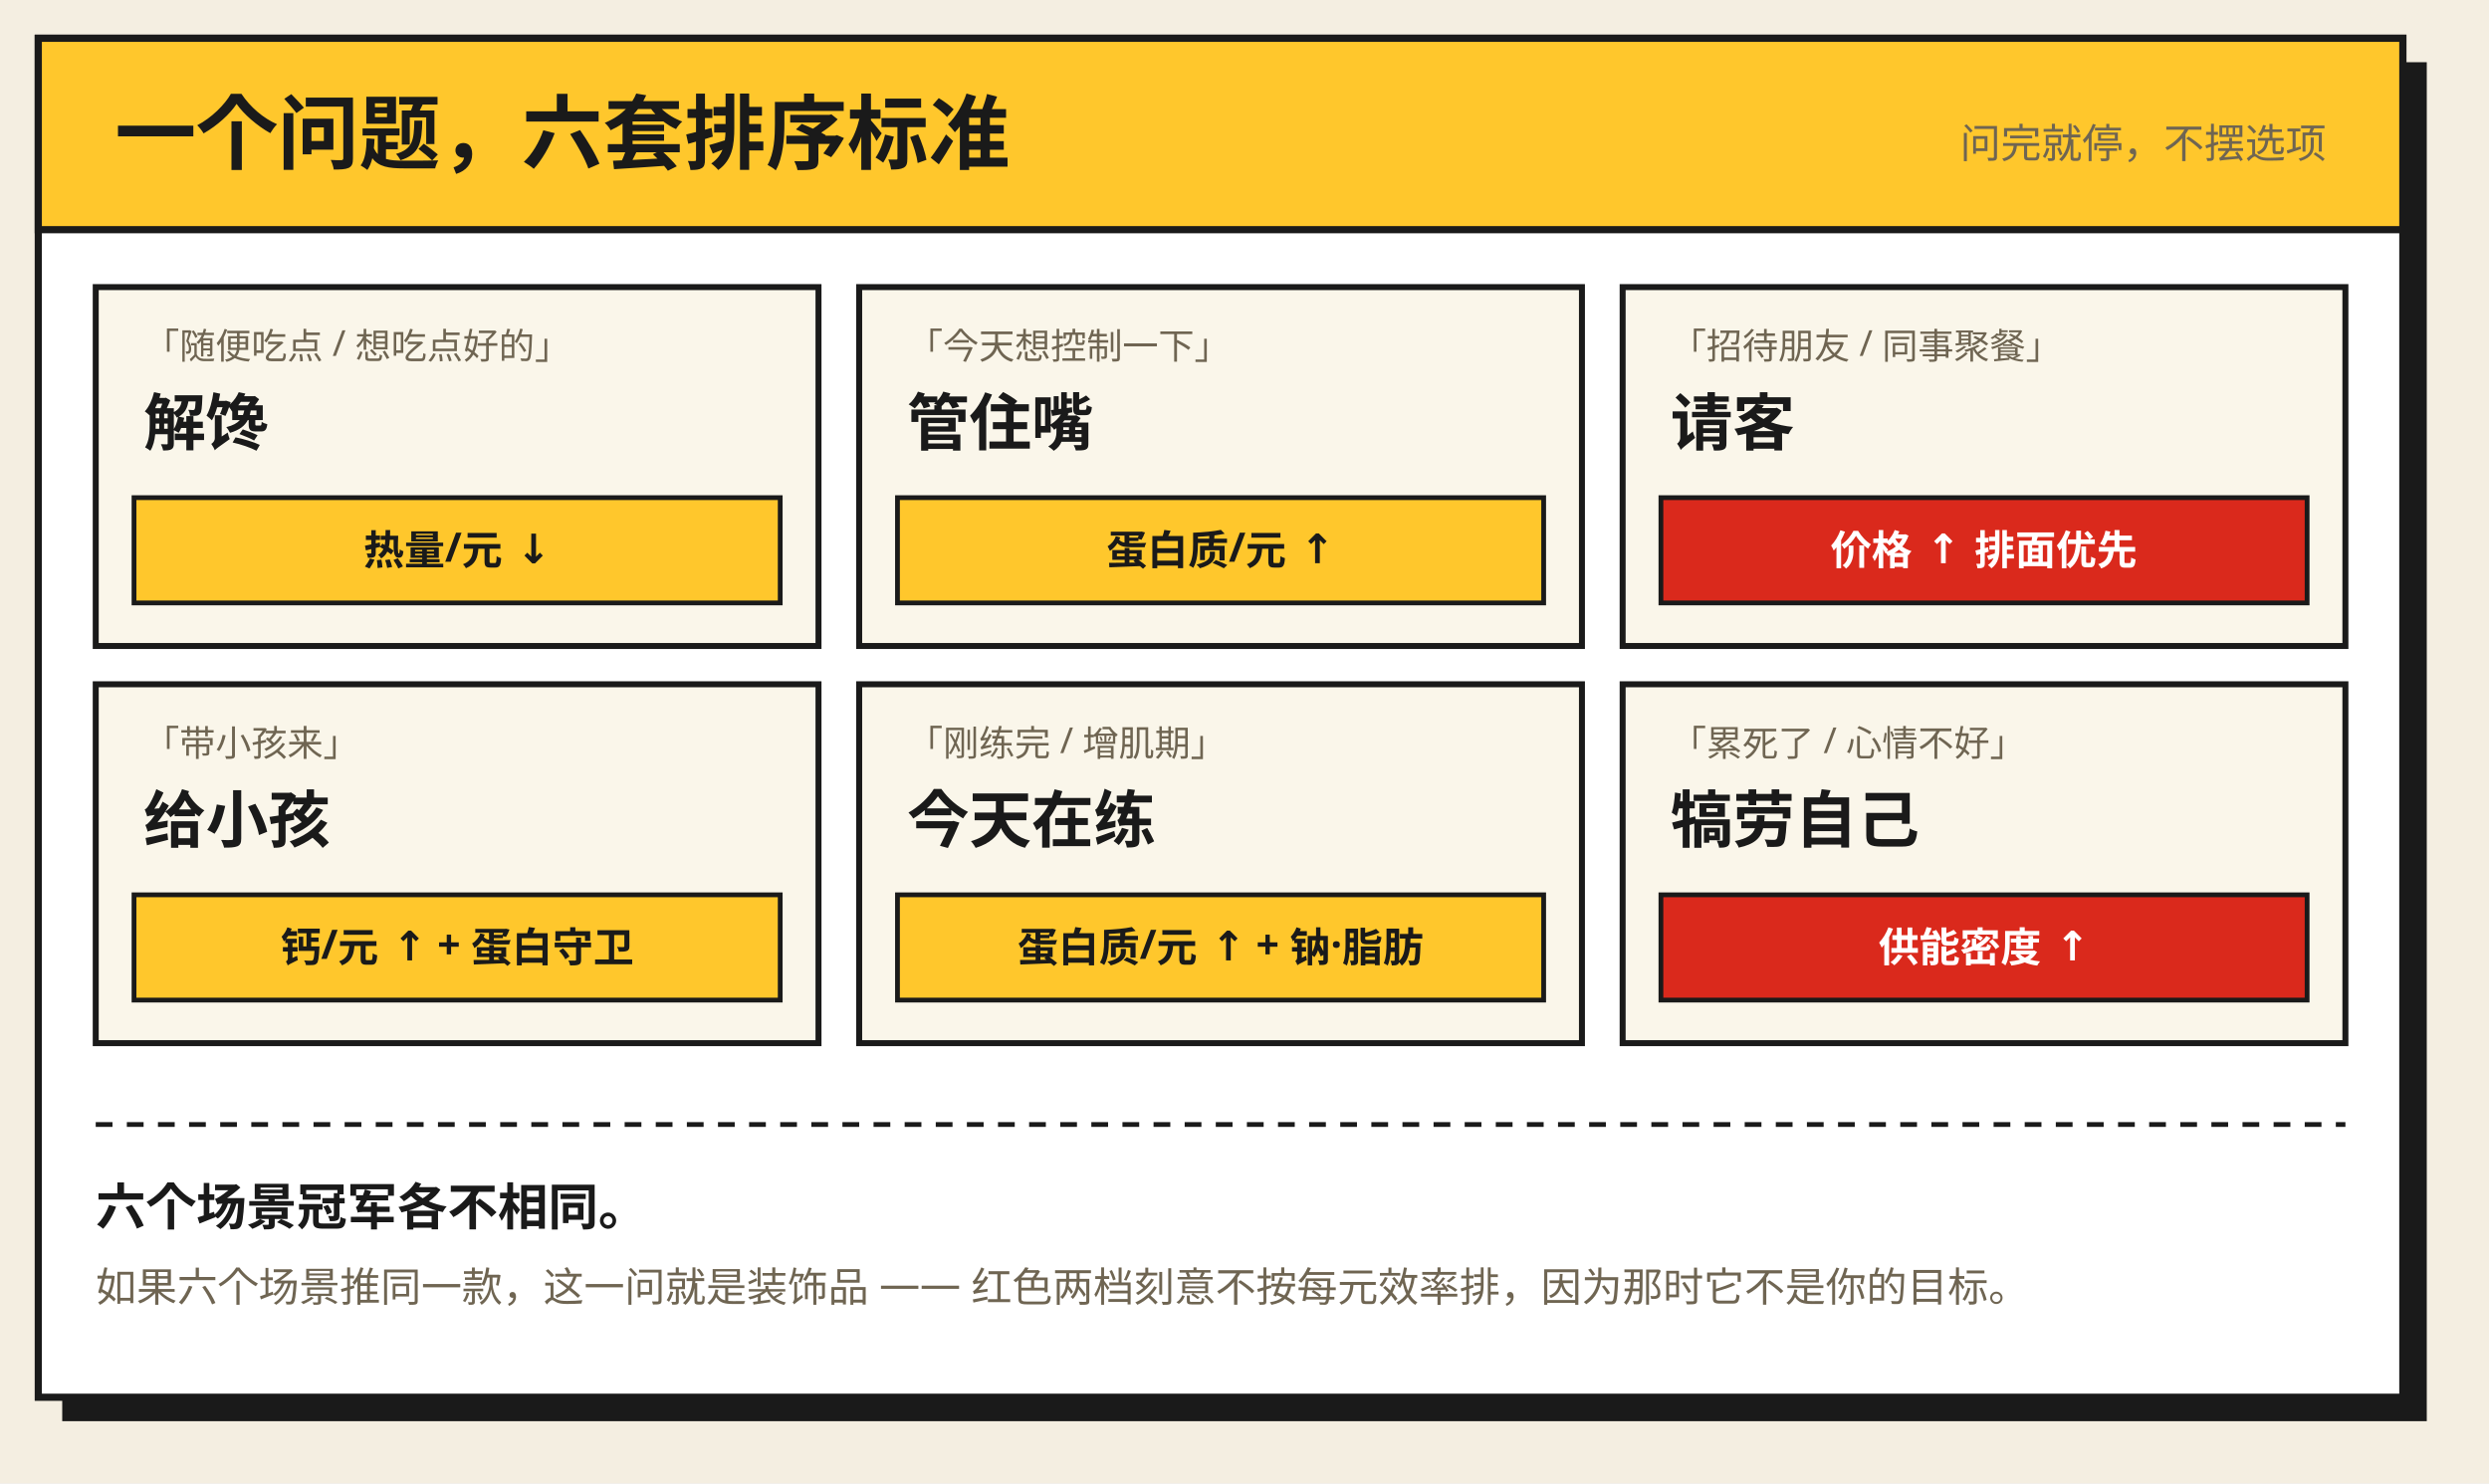
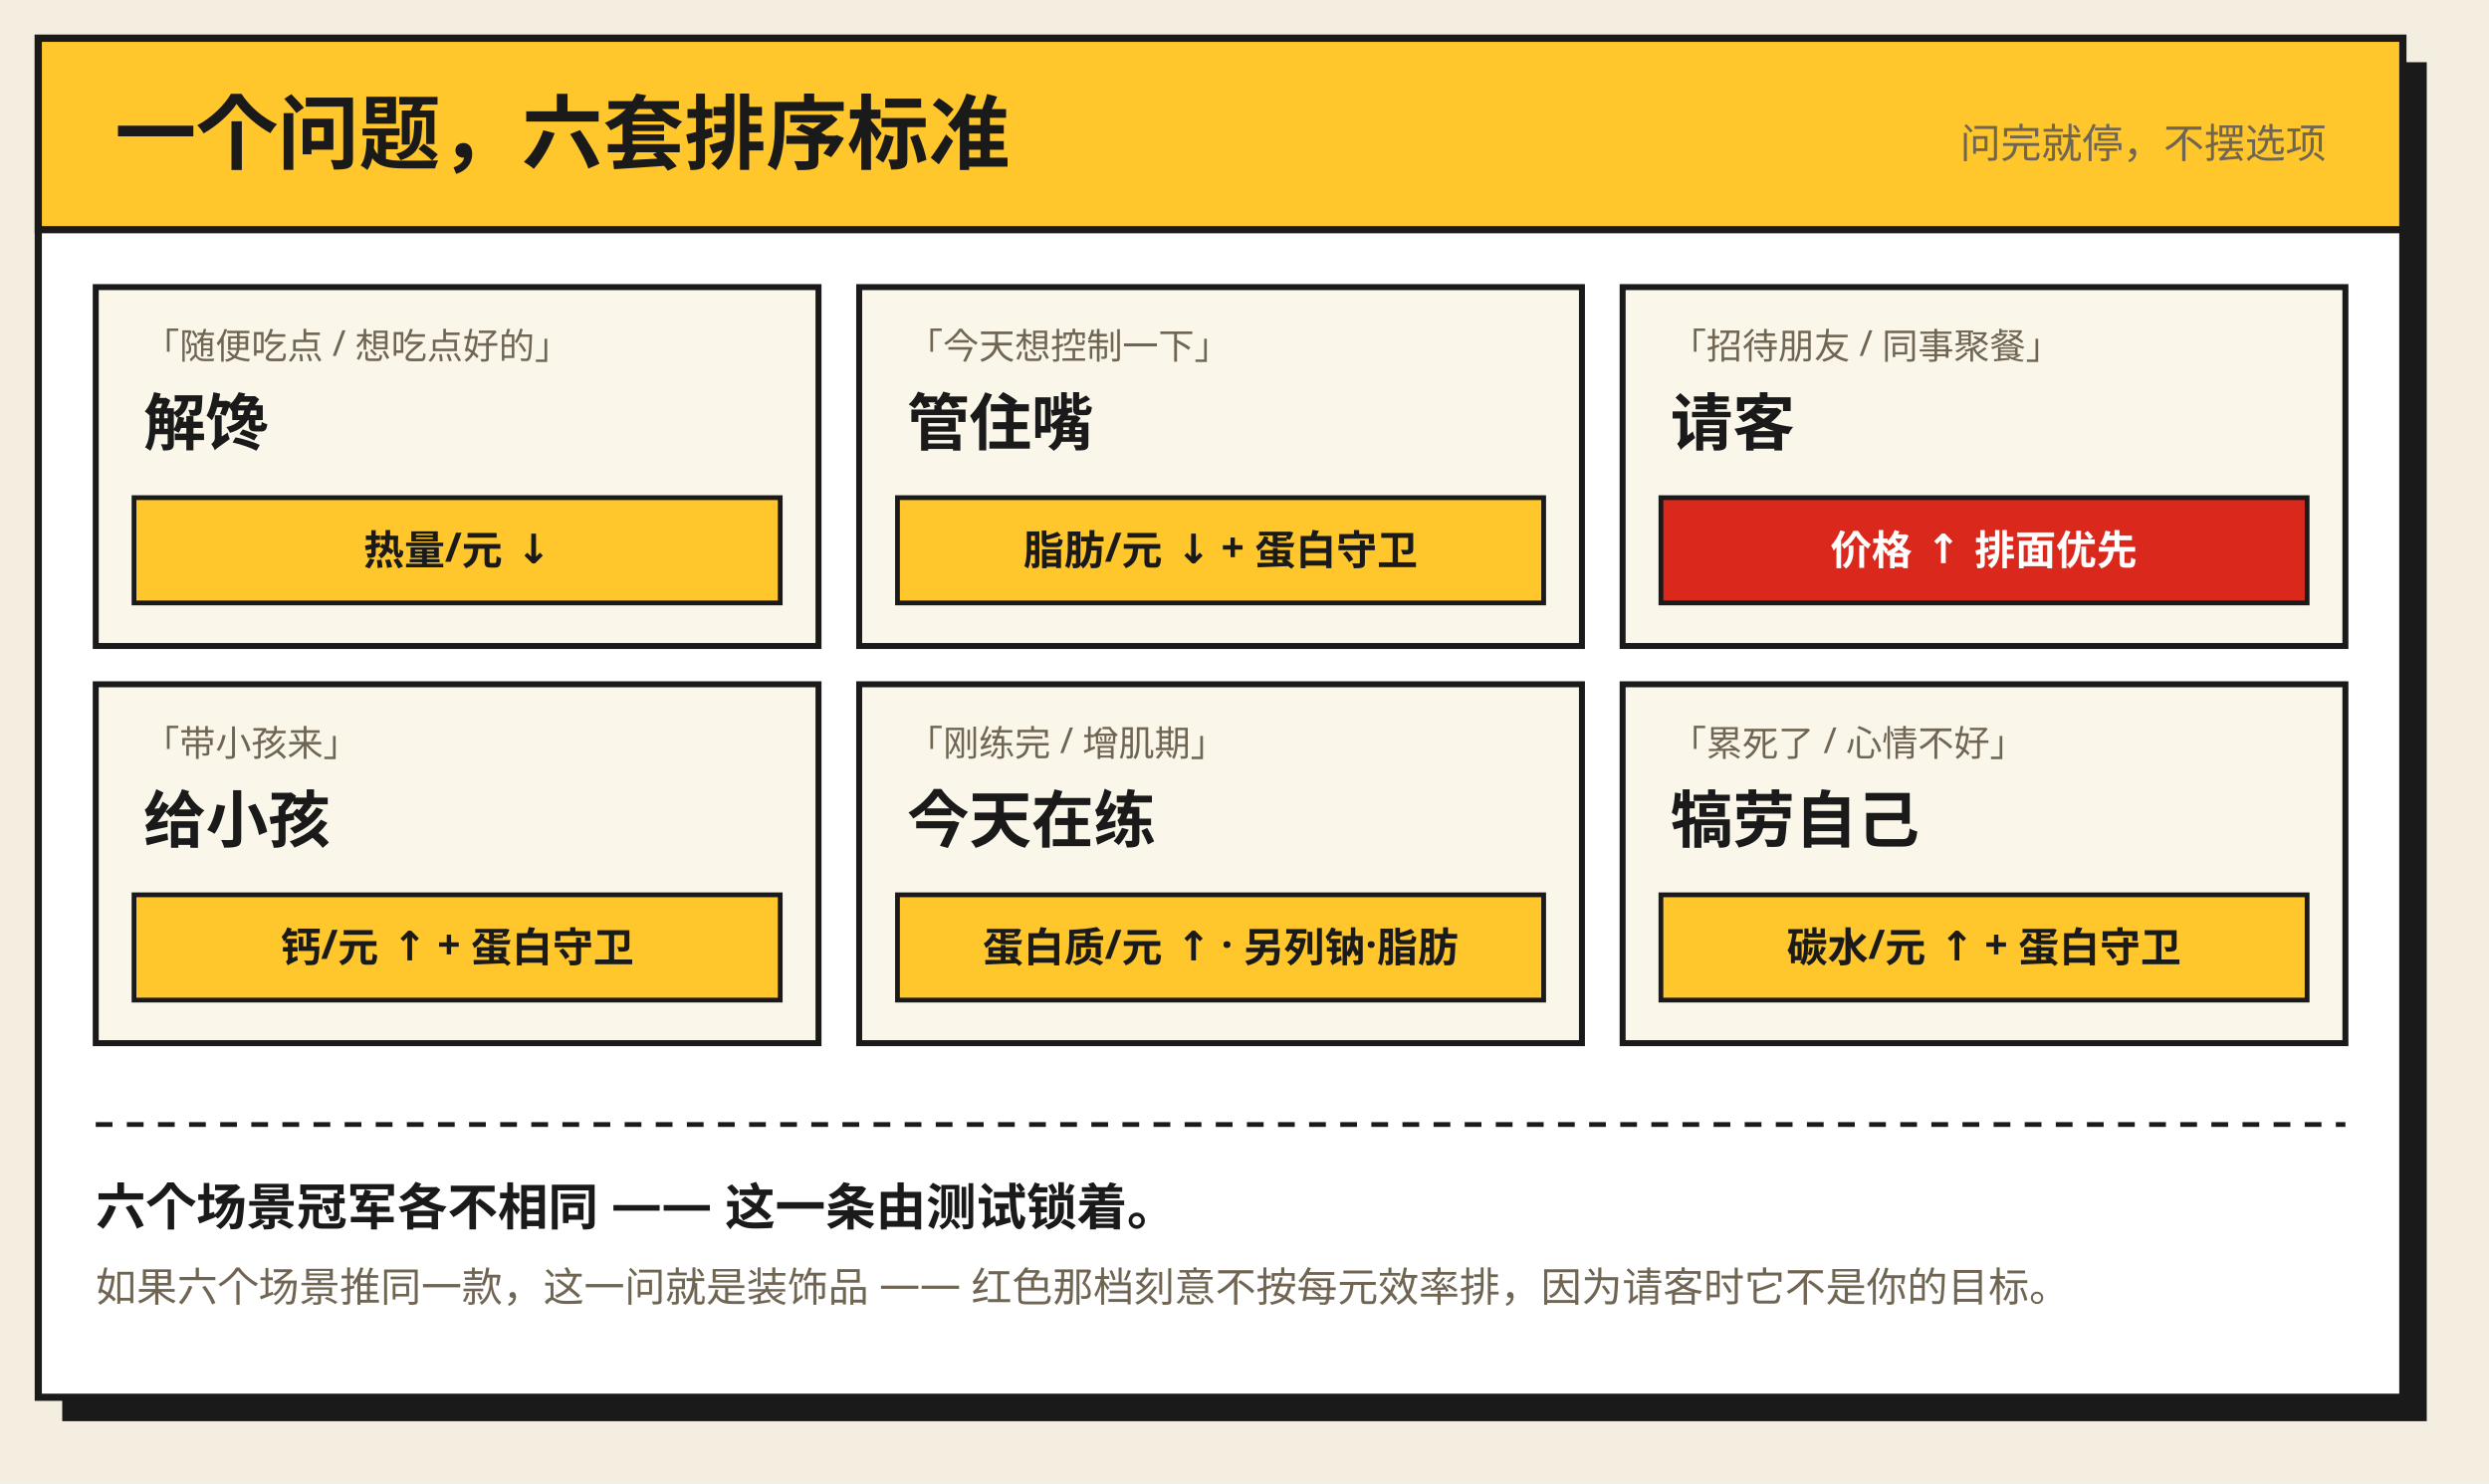
<svg xmlns="http://www.w3.org/2000/svg" viewBox="0 0 1040 620" width="1040" height="620" role="img" aria-label="一个问题，六套排序标准：六个场景各自的排序依据">
  <rect width="1040" height="620" fill="#f4eee1" />
  <rect x="26" y="26" width="988" height="568" fill="#1a1a1a" />
  <rect x="16" y="16" width="988" height="568" fill="#ffffff" stroke="#1a1a1a" stroke-width="3" />
  <rect x="16" y="16" width="988" height="80" fill="#ffc72c" stroke="#1a1a1a" stroke-width="3" />
  <text x="48" y="68" font-family="PingFang SC, Microsoft YaHei, Segoe UI, sans-serif" font-size="34" font-weight="700" fill="#1a1a1a">一个问题，六套排序标准</text>
  <text x="972" y="66" text-anchor="end" font-family="PingFang SC, Microsoft YaHei, Segoe UI, sans-serif" font-size="17" fill="#6f6552">问完就停，不摆选项</text>
  <g>
    <rect x="40" y="120" width="302" height="150" fill="#faf6ea" stroke="#1a1a1a" stroke-width="2.5" />
    <text x="60" y="150" font-family="PingFang SC, Microsoft YaHei, Segoe UI, sans-serif" font-size="15" fill="#6f6552">「随便吃点 / 想吃点好的」</text>
    <text x="60" y="186" font-family="PingFang SC, Microsoft YaHei, Segoe UI, sans-serif" font-size="26" font-weight="700" fill="#1a1a1a">解馋</text>
    <rect x="56" y="208" width="270" height="44" fill="#ffc72c" stroke="#1a1a1a" stroke-width="2" />
    <text x="191" y="236" text-anchor="middle" font-family="PingFang SC, Microsoft YaHei, Segoe UI, sans-serif" font-size="17" font-weight="700" fill="#1a1a1a">热量/元 ↓</text>
  </g>
  <g>
    <rect x="359" y="120" width="302" height="150" fill="#faf6ea" stroke="#1a1a1a" stroke-width="2.5" />
    <text x="379" y="150" font-family="PingFang SC, Microsoft YaHei, Segoe UI, sans-serif" font-size="15" fill="#6f6552">「今天想控制一下」</text>
    <text x="379" y="186" font-family="PingFang SC, Microsoft YaHei, Segoe UI, sans-serif" font-size="26" font-weight="700" fill="#1a1a1a">管住嘴</text>
    <rect x="375" y="208" width="270" height="44" fill="#ffc72c" stroke="#1a1a1a" stroke-width="2" />
-     <text x="510" y="236" text-anchor="middle" font-family="PingFang SC, Microsoft YaHei, Segoe UI, sans-serif" font-size="17" font-weight="700" fill="#1a1a1a">蛋白质/元 ↑</text>
+     <text x="510" y="236" text-anchor="middle" font-family="PingFang SC, Microsoft YaHei, Segoe UI, sans-serif" font-size="17" font-weight="700" fill="#1a1a1a">脂肪/元 ↓ + 蛋白守卫</text>
  </g>
  <g>
    <rect x="678" y="120" width="302" height="150" fill="#faf6ea" stroke="#1a1a1a" stroke-width="2.5" />
    <text x="698" y="150" font-family="PingFang SC, Microsoft YaHei, Segoe UI, sans-serif" font-size="15" fill="#6f6552">「招待朋友 / 同事聚餐」</text>
    <text x="698" y="186" font-family="PingFang SC, Microsoft YaHei, Segoe UI, sans-serif" font-size="26" font-weight="700" fill="#1a1a1a">请客</text>
    <rect x="694" y="208" width="270" height="44" fill="#da291c" stroke="#1a1a1a" stroke-width="2" />
    <text x="829" y="236" text-anchor="middle" font-family="PingFang SC, Microsoft YaHei, Segoe UI, sans-serif" font-size="17" font-weight="700" fill="#ffffff">价格 ↑ 排面优先</text>
  </g>
  <g>
    <rect x="40" y="286" width="302" height="150" fill="#faf6ea" stroke="#1a1a1a" stroke-width="2.5" />
    <text x="60" y="316" font-family="PingFang SC, Microsoft YaHei, Segoe UI, sans-serif" font-size="15" fill="#6f6552">「带小孩来」</text>
    <text x="60" y="352" font-family="PingFang SC, Microsoft YaHei, Segoe UI, sans-serif" font-size="26" font-weight="700" fill="#1a1a1a">给小孩</text>
    <rect x="56" y="374" width="270" height="44" fill="#ffc72c" stroke="#1a1a1a" stroke-width="2" />
    <text x="191" y="402" text-anchor="middle" font-family="PingFang SC, Microsoft YaHei, Segoe UI, sans-serif" font-size="17" font-weight="700" fill="#1a1a1a">钙/元 ↑ + 蛋白守卫</text>
  </g>
  <g>
    <rect x="359" y="286" width="302" height="150" fill="#faf6ea" stroke="#1a1a1a" stroke-width="2.5" />
    <text x="379" y="316" font-family="PingFang SC, Microsoft YaHei, Segoe UI, sans-serif" font-size="15" fill="#6f6552">「刚练完 / 增肌期」</text>
    <text x="379" y="352" font-family="PingFang SC, Microsoft YaHei, Segoe UI, sans-serif" font-size="26" font-weight="700" fill="#1a1a1a">今天在练</text>
    <rect x="375" y="374" width="270" height="44" fill="#ffc72c" stroke="#1a1a1a" stroke-width="2" />
-     <text x="510" y="402" text-anchor="middle" font-family="PingFang SC, Microsoft YaHei, Segoe UI, sans-serif" font-size="17" font-weight="700" fill="#1a1a1a">蛋白质/元 ↑ + 钠·脂肪</text>
+     <text x="510" y="402" text-anchor="middle" font-family="PingFang SC, Microsoft YaHei, Segoe UI, sans-serif" font-size="17" font-weight="700" fill="#1a1a1a">蛋白质/元 ↑ · 另列钠·脂肪</text>
  </g>
  <g>
    <rect x="678" y="286" width="302" height="150" fill="#faf6ea" stroke="#1a1a1a" stroke-width="2.5" />
    <text x="698" y="316" font-family="PingFang SC, Microsoft YaHei, Segoe UI, sans-serif" font-size="15" fill="#6f6552">「累死了 / 心情不好」</text>
    <text x="698" y="352" font-family="PingFang SC, Microsoft YaHei, Segoe UI, sans-serif" font-size="26" font-weight="700" fill="#1a1a1a">犒劳自己</text>
-     <rect x="694" y="374" width="270" height="44" fill="#da291c" stroke="#1a1a1a" stroke-width="2" />
-     <text x="829" y="402" text-anchor="middle" font-family="PingFang SC, Microsoft YaHei, Segoe UI, sans-serif" font-size="17" font-weight="700" fill="#ffffff">供能密度 ↑</text>
+     <rect x="694" y="374" width="270" height="44" fill="#ffc72c" stroke="#1a1a1a" stroke-width="2" />
+     <text x="829" y="402" text-anchor="middle" font-family="PingFang SC, Microsoft YaHei, Segoe UI, sans-serif" font-size="17" font-weight="700" fill="#1a1a1a">碳水/元 ↑ + 蛋白守卫</text>
  </g>
  <line x1="40" y1="470" x2="980" y2="470" stroke="#1a1a1a" stroke-width="2" stroke-dasharray="7 6" />
-   <text x="40" y="512" font-family="PingFang SC, Microsoft YaHei, Segoe UI, sans-serif" font-size="21" font-weight="700" fill="#1a1a1a">六个场景冠军各不相同。</text>
-   <text x="40" y="544" font-family="PingFang SC, Microsoft YaHei, Segoe UI, sans-serif" font-size="17" fill="#6f6552">如果六个场景推同一款，这一问就是装饰品 —— 红色两档刻意不按每元效率排，因为那时它不是你的目标。</text>
+   <text x="40" y="512" font-family="PingFang SC, Microsoft YaHei, Segoe UI, sans-serif" font-size="21" font-weight="700" fill="#1a1a1a">六个场景冠军各不相同 —— 这一条由测试锁着。</text>
+   <text x="40" y="544" font-family="PingFang SC, Microsoft YaHei, Segoe UI, sans-serif" font-size="17" fill="#6f6552">如果六个场景推同一款，这一问就是装饰品 —— 红色那档刻意不按每元效率排，因为请客时它不是你的目标。</text>
</svg>
